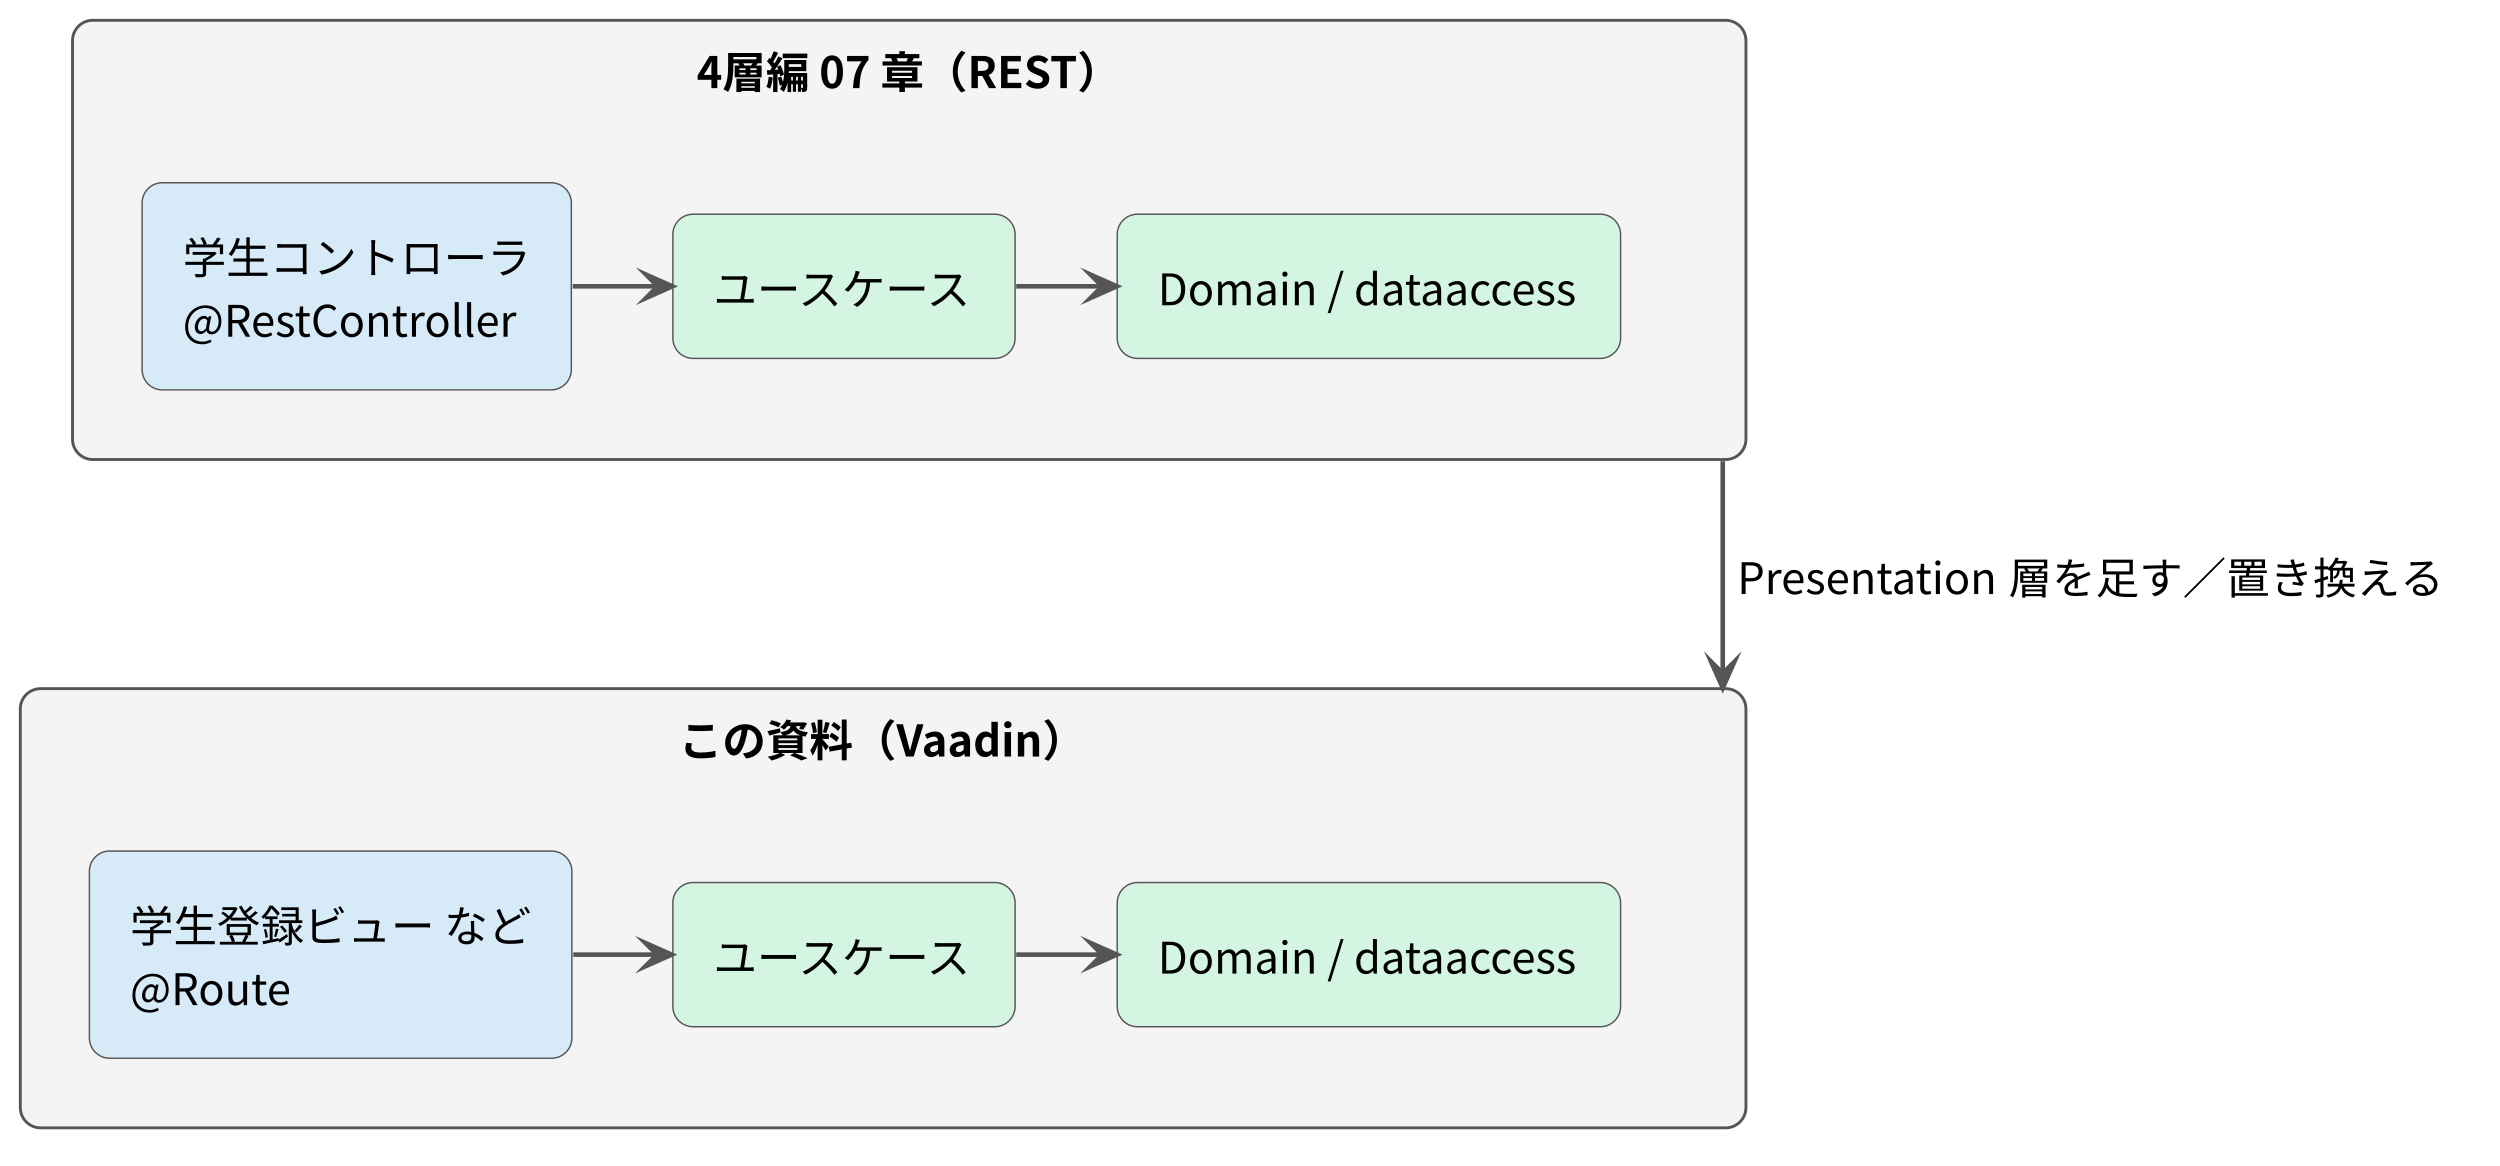
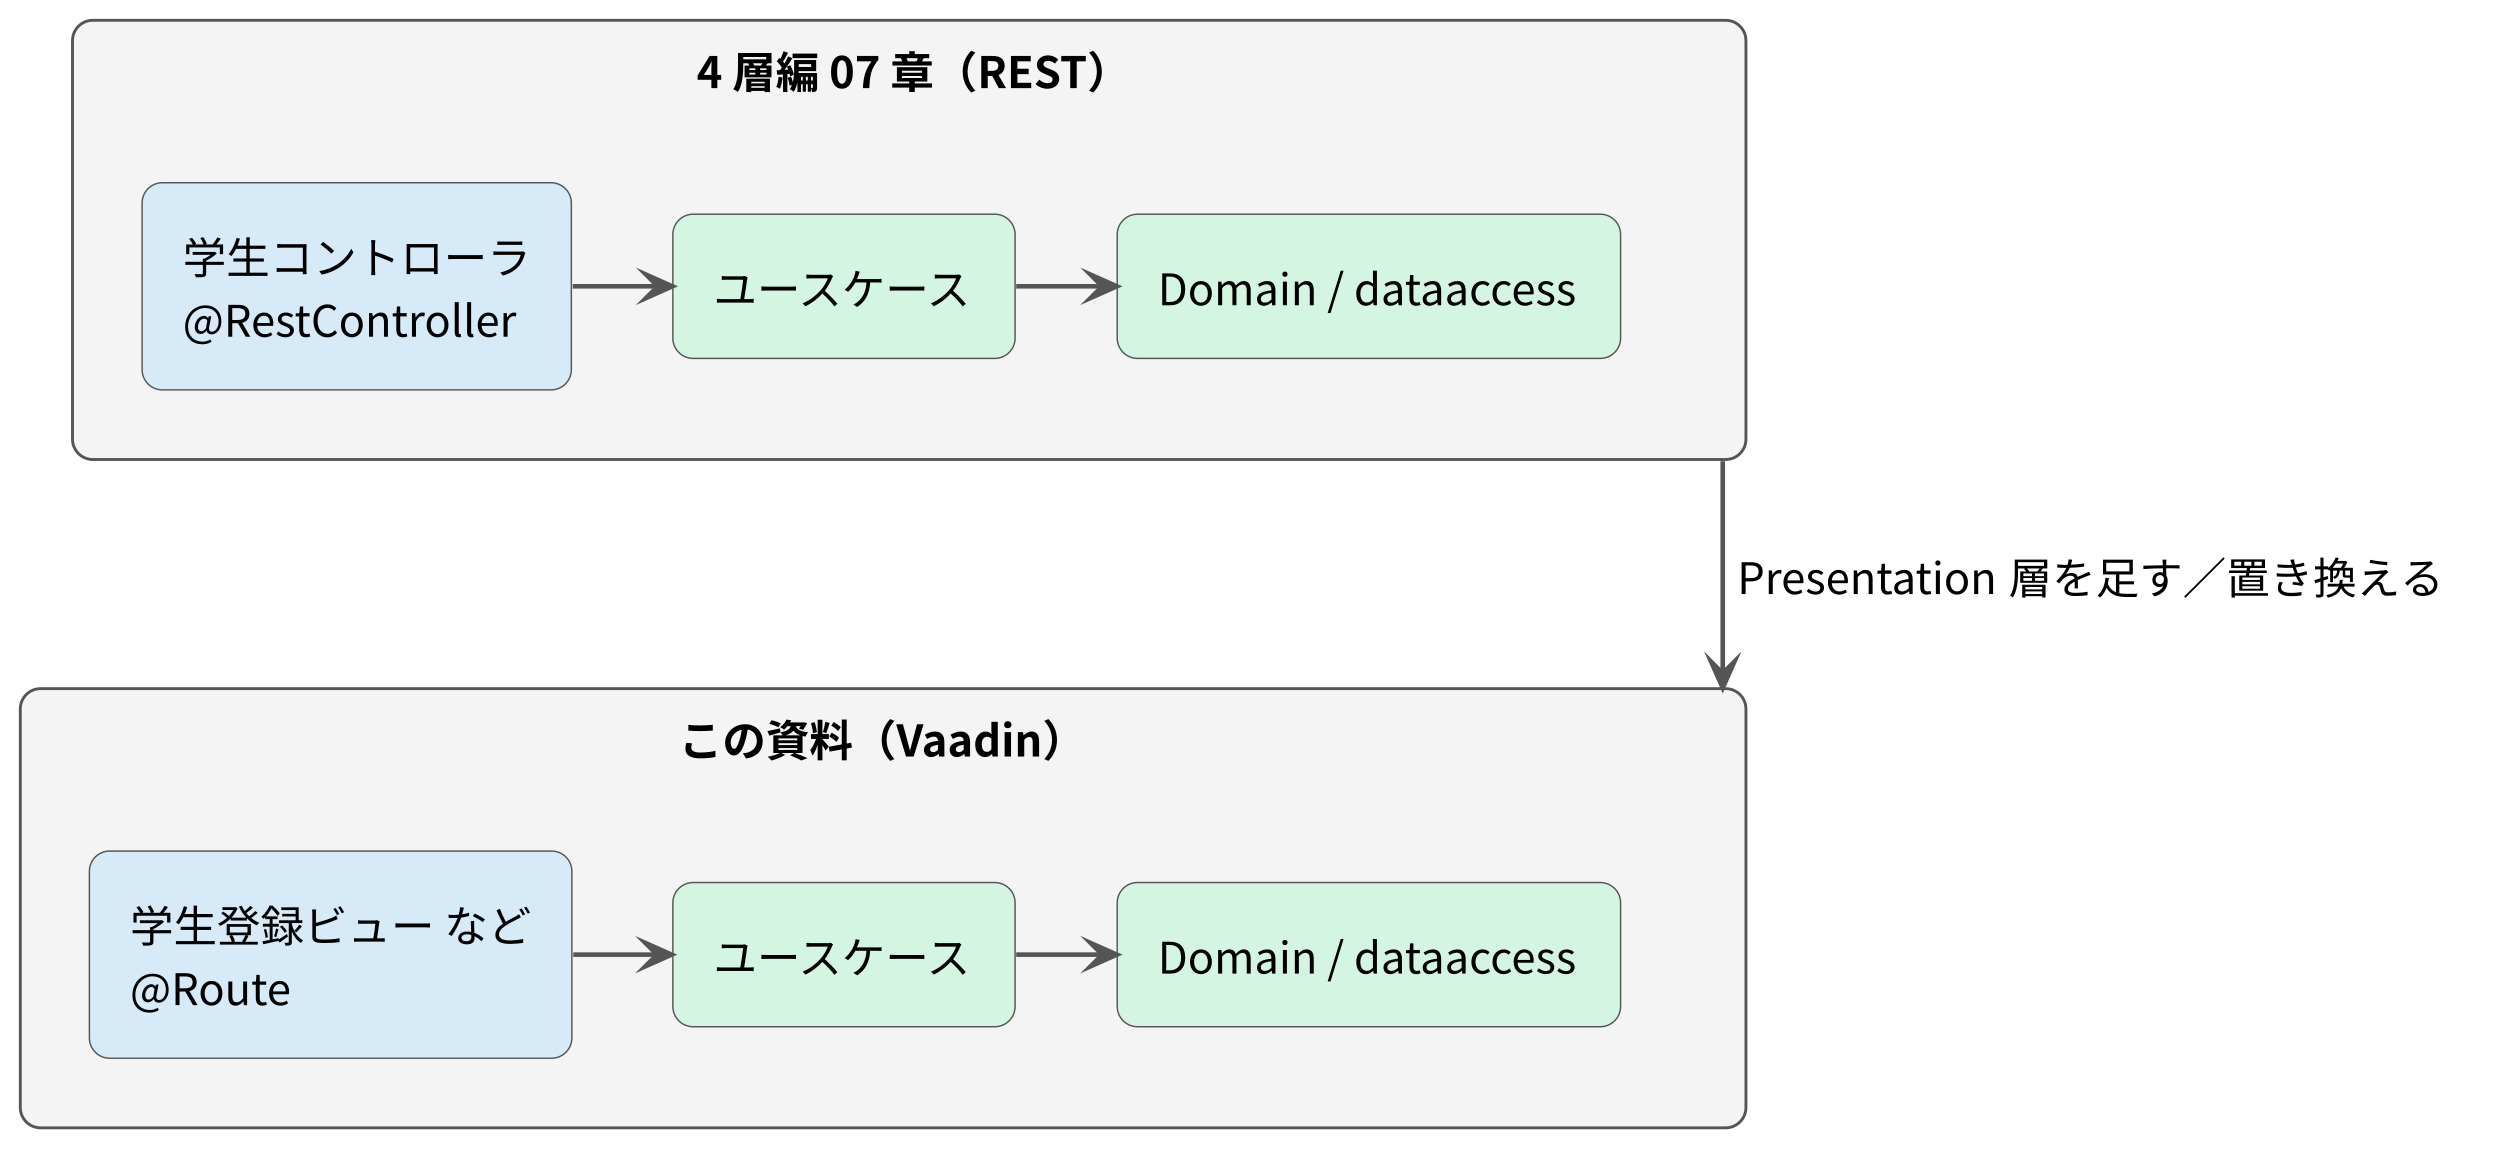
<svg xmlns="http://www.w3.org/2000/svg" version="1.1" data-diagram-type="DESCRIPTION" style="width:862px;height:402px;background:#FFFFFF;" width="862px" height="402px" viewBox="0 0 862 402" zoomAndPan="magnify" preserveAspectRatio="none" contentStyleType="text/css">
  <defs />
  <g font-family="sans-serif" lengthAdjust="spacing">
    <g class="cluster" data-qualified-name="before" id="ent0001" data-source-line="4">
      <rect x="25" y="7" width="577" height="151.44" fill="#F4F4F4" style="stroke:#555;stroke-width:1;" rx="7" ry="7" />
-       <text x="240.224" y="30.4" fill="#000" font-size="15" textLength="146.551" font-weight="700" font-family="'Noto Sans CJK JP', 'Hiragino Sans', 'Hiragino Kaku Gothic ProN', 'Yu Gothic', 'Meiryo', sans-serif">4層編 07 章（REST）</text>
+       <text x="240.224" y="30.4" fill="#000" font-size="15" textLength="146.551" font-weight="700" font-family="'Noto Sans CJK JP', 'Hiragino Sans', 'Hiragino Kaku Gothic ProN', 'Yu Gothic', 'Meiryo', sans-serif">4 層編 07 章（REST）</text>
    </g>
    <g class="cluster" data-qualified-name="after" id="ent0007" data-source-line="11">
      <rect x="7" y="237.44" width="595" height="151.44" fill="#F4F4F4" style="stroke:#555;stroke-width:1;" rx="7" ry="7" />
      <text x="234.075" y="260.84" fill="#000" font-size="15" textLength="140.851" font-weight="700" font-family="'Noto Sans CJK JP', 'Hiragino Sans', 'Hiragino Kaku Gothic ProN', 'Yu Gothic', 'Meiryo', sans-serif">この資料（Vaadin）</text>
    </g>
    <g class="entity" data-qualified-name="before.a1" id="ent0002" data-source-line="5">
      <rect x="49" y="63" width="148.001" height="71.44" fill="#D6EAF8" style="stroke:#555;stroke-width:0.5;" rx="7" ry="7" />
      <text x="63" y="94.4" fill="#000" font-size="15" textLength="120.001" font-family="'Noto Sans CJK JP', 'Hiragino Sans', 'Hiragino Kaku Gothic ProN', 'Yu Gothic', 'Meiryo', sans-serif">学生コントローラ</text>
      <text x="63" y="116.12" fill="#000" font-size="15" textLength="115.726" font-family="'Noto Sans CJK JP', 'Hiragino Sans', 'Hiragino Kaku Gothic ProN', 'Yu Gothic', 'Meiryo', sans-serif">@RestController</text>
    </g>
    <g class="entity" data-qualified-name="before.a2" id="ent0003" data-source-line="6">
      <rect x="232" y="73.86" width="118.001" height="49.72" fill="#D5F5E3" style="stroke:#555;stroke-width:0.5;" rx="7" ry="7" />
      <text x="246" y="105.26" fill="#000" font-size="15" textLength="90.001" font-family="'Noto Sans CJK JP', 'Hiragino Sans', 'Hiragino Kaku Gothic ProN', 'Yu Gothic', 'Meiryo', sans-serif">ユースケース</text>
    </g>
    <g class="entity" data-qualified-name="before.a3" id="ent0004" data-source-line="7">
      <rect x="385.22" y="73.86" width="173.561" height="49.72" fill="#D5F5E3" style="stroke:#555;stroke-width:0.5;" rx="7" ry="7" />
      <text x="399.22" y="105.26" fill="#000" font-size="15" textLength="145.561" font-family="'Noto Sans CJK JP', 'Hiragino Sans', 'Hiragino Kaku Gothic ProN', 'Yu Gothic', 'Meiryo', sans-serif">Domain / dataaccess</text>
    </g>
    <g class="entity" data-qualified-name="after.b1" id="ent0008" data-source-line="12">
      <rect x="30.82" y="293.44" width="166.361" height="71.44" fill="#D6EAF8" style="stroke:#555;stroke-width:0.5;" rx="7" ry="7" />
      <text x="44.82" y="324.84" fill="#000" font-size="15" textLength="138.361" font-family="'Noto Sans CJK JP', 'Hiragino Sans', 'Hiragino Kaku Gothic ProN', 'Yu Gothic', 'Meiryo', sans-serif">学生登録ビュー など</text>
      <text x="44.82" y="346.56" fill="#000" font-size="15" textLength="55.875" font-family="'Noto Sans CJK JP', 'Hiragino Sans', 'Hiragino Kaku Gothic ProN', 'Yu Gothic', 'Meiryo', sans-serif">@Route</text>
    </g>
    <g class="entity" data-qualified-name="after.b2" id="ent0009" data-source-line="13">
      <rect x="232" y="304.3" width="118.001" height="49.72" fill="#D5F5E3" style="stroke:#555;stroke-width:0.5;" rx="7" ry="7" />
      <text x="246" y="335.7" fill="#000" font-size="15" textLength="90.001" font-family="'Noto Sans CJK JP', 'Hiragino Sans', 'Hiragino Kaku Gothic ProN', 'Yu Gothic', 'Meiryo', sans-serif">ユースケース</text>
    </g>
    <g class="entity" data-qualified-name="after.b3" id="ent0010" data-source-line="14">
      <rect x="385.22" y="304.3" width="173.561" height="49.72" fill="#D5F5E3" style="stroke:#555;stroke-width:0.5;" rx="7" ry="7" />
      <text x="399.22" y="335.7" fill="#000" font-size="15" textLength="145.561" font-family="'Noto Sans CJK JP', 'Hiragino Sans', 'Hiragino Kaku Gothic ProN', 'Yu Gothic', 'Meiryo', sans-serif">Domain / dataaccess</text>
    </g>
    <g class="link" data-entity-1="ent0002" data-entity-2="ent0003" id="lnk5" data-source-line="8" data-link-type="dependency">
      <path d="M197.48,98.72 C208.93,98.72 215.38,98.72 226.82,98.72" style="stroke:#555;stroke-width:1.6;" fill="none" id="a1-to-a2" />
      <polygon points="231.82,98.72,222.82,94.72,226.82,98.72,222.82,102.72,231.82,98.72" fill="#555" style="stroke:#555;stroke-width:1.6;stroke-linejoin:miter;stroke-miterlimit:10;" />
    </g>
    <g class="link" data-entity-1="ent0003" data-entity-2="ent0004" id="lnk6" data-source-line="9" data-link-type="dependency">
      <path d="M350.39,98.72 C361.95,98.72 368.51,98.72 380.07,98.72" style="stroke:#555;stroke-width:1.6;" fill="none" id="a2-to-a3" />
      <polygon points="385.07,98.72,376.07,94.72,380.07,98.72,376.07,102.72,385.07,98.72" fill="#555" style="stroke:#555;stroke-width:1.6;stroke-linejoin:miter;stroke-miterlimit:10;" />
    </g>
    <g class="link" data-entity-1="ent0008" data-entity-2="ent0009" id="lnk11" data-source-line="15" data-link-type="dependency">
      <path d="M197.66,329.16 C208.96,329.16 215.27,329.16 226.57,329.16" style="stroke:#555;stroke-width:1.6;" fill="none" id="b1-to-b2" />
      <polygon points="231.57,329.16,222.57,325.16,226.57,329.16,222.57,333.16,231.57,329.16" fill="#555" style="stroke:#555;stroke-width:1.6;stroke-linejoin:miter;stroke-miterlimit:10;" />
    </g>
    <g class="link" data-entity-1="ent0009" data-entity-2="ent0010" id="lnk12" data-source-line="16" data-link-type="dependency">
      <path d="M350.39,329.16 C361.95,329.16 368.51,329.16 380.07,329.16" style="stroke:#555;stroke-width:1.6;" fill="none" id="b2-to-b3" />
      <polygon points="385.07,329.16,376.07,325.16,380.07,329.16,376.07,333.16,385.07,329.16" fill="#555" style="stroke:#555;stroke-width:1.6;stroke-linejoin:miter;stroke-miterlimit:10;" />
    </g>
    <g class="link" data-entity-1="ent0001" data-entity-2="ent0007" id="lnk13" data-source-line="18" data-link-type="dependency">
      <path d="M594,159.017 C594,160.555 594,162.11 594,163.681 C594,166.823 594,170.028 594,173.284 C594,186.309 594,200.144 594,213.979 C594,220.896 594,227.813 594,234.629 C594,235.481 594,231.331 594,232.18" style="stroke:#555;stroke-width:1.6;" fill="none" id="before-to-after" />
      <polygon points="594,237.18,598,228.18,594,232.18,590,228.18,594,237.18" fill="#555" style="stroke:#555;stroke-width:1.6;stroke-linejoin:miter;stroke-miterlimit:10;" />
      <text x="599" y="204.84" fill="#000" font-size="15" textLength="90.226" font-family="'Noto Sans CJK JP', 'Hiragino Sans', 'Hiragino Kaku Gothic ProN', 'Yu Gothic', 'Meiryo', sans-serif">Presentation</text>
      <text x="689.226" y="204.84" fill="#000" font-size="15" font-family="'Noto Sans CJK JP', 'Hiragino Sans', 'Hiragino Kaku Gothic ProN', 'Yu Gothic', 'Meiryo', sans-serif"> </text>
      <text x="692.586" y="204.84" fill="#000" font-size="15" font-family="'Noto Sans CJK JP', 'Hiragino Sans', 'Hiragino Kaku Gothic ProN', 'Yu Gothic', 'Meiryo', sans-serif">層</text>
      <text x="707.586" y="204.84" fill="#000" font-size="15" font-family="'Noto Sans CJK JP', 'Hiragino Sans', 'Hiragino Kaku Gothic ProN', 'Yu Gothic', 'Meiryo', sans-serif">を</text>
      <text x="722.586" y="204.84" fill="#000" font-size="15" font-family="'Noto Sans CJK JP', 'Hiragino Sans', 'Hiragino Kaku Gothic ProN', 'Yu Gothic', 'Meiryo', sans-serif">足</text>
      <text x="737.586" y="204.84" fill="#000" font-size="15" font-family="'Noto Sans CJK JP', 'Hiragino Sans', 'Hiragino Kaku Gothic ProN', 'Yu Gothic', 'Meiryo', sans-serif">す</text>
      <text x="752.586" y="204.84" fill="#000" font-size="15" font-family="'Noto Sans CJK JP', 'Hiragino Sans', 'Hiragino Kaku Gothic ProN', 'Yu Gothic', 'Meiryo', sans-serif">／</text>
      <text x="767.586" y="204.84" fill="#000" font-size="15" font-family="'Noto Sans CJK JP', 'Hiragino Sans', 'Hiragino Kaku Gothic ProN', 'Yu Gothic', 'Meiryo', sans-serif">置</text>
      <text x="782.586" y="204.84" fill="#000" font-size="15" font-family="'Noto Sans CJK JP', 'Hiragino Sans', 'Hiragino Kaku Gothic ProN', 'Yu Gothic', 'Meiryo', sans-serif">き</text>
      <text x="797.586" y="204.84" fill="#000" font-size="15" font-family="'Noto Sans CJK JP', 'Hiragino Sans', 'Hiragino Kaku Gothic ProN', 'Yu Gothic', 'Meiryo', sans-serif">換</text>
      <text x="812.587" y="204.84" fill="#000" font-size="15" font-family="'Noto Sans CJK JP', 'Hiragino Sans', 'Hiragino Kaku Gothic ProN', 'Yu Gothic', 'Meiryo', sans-serif">え</text>
      <text x="827.587" y="204.84" fill="#000" font-size="15" font-family="'Noto Sans CJK JP', 'Hiragino Sans', 'Hiragino Kaku Gothic ProN', 'Yu Gothic', 'Meiryo', sans-serif">る</text>
    </g>
  </g>
</svg>
